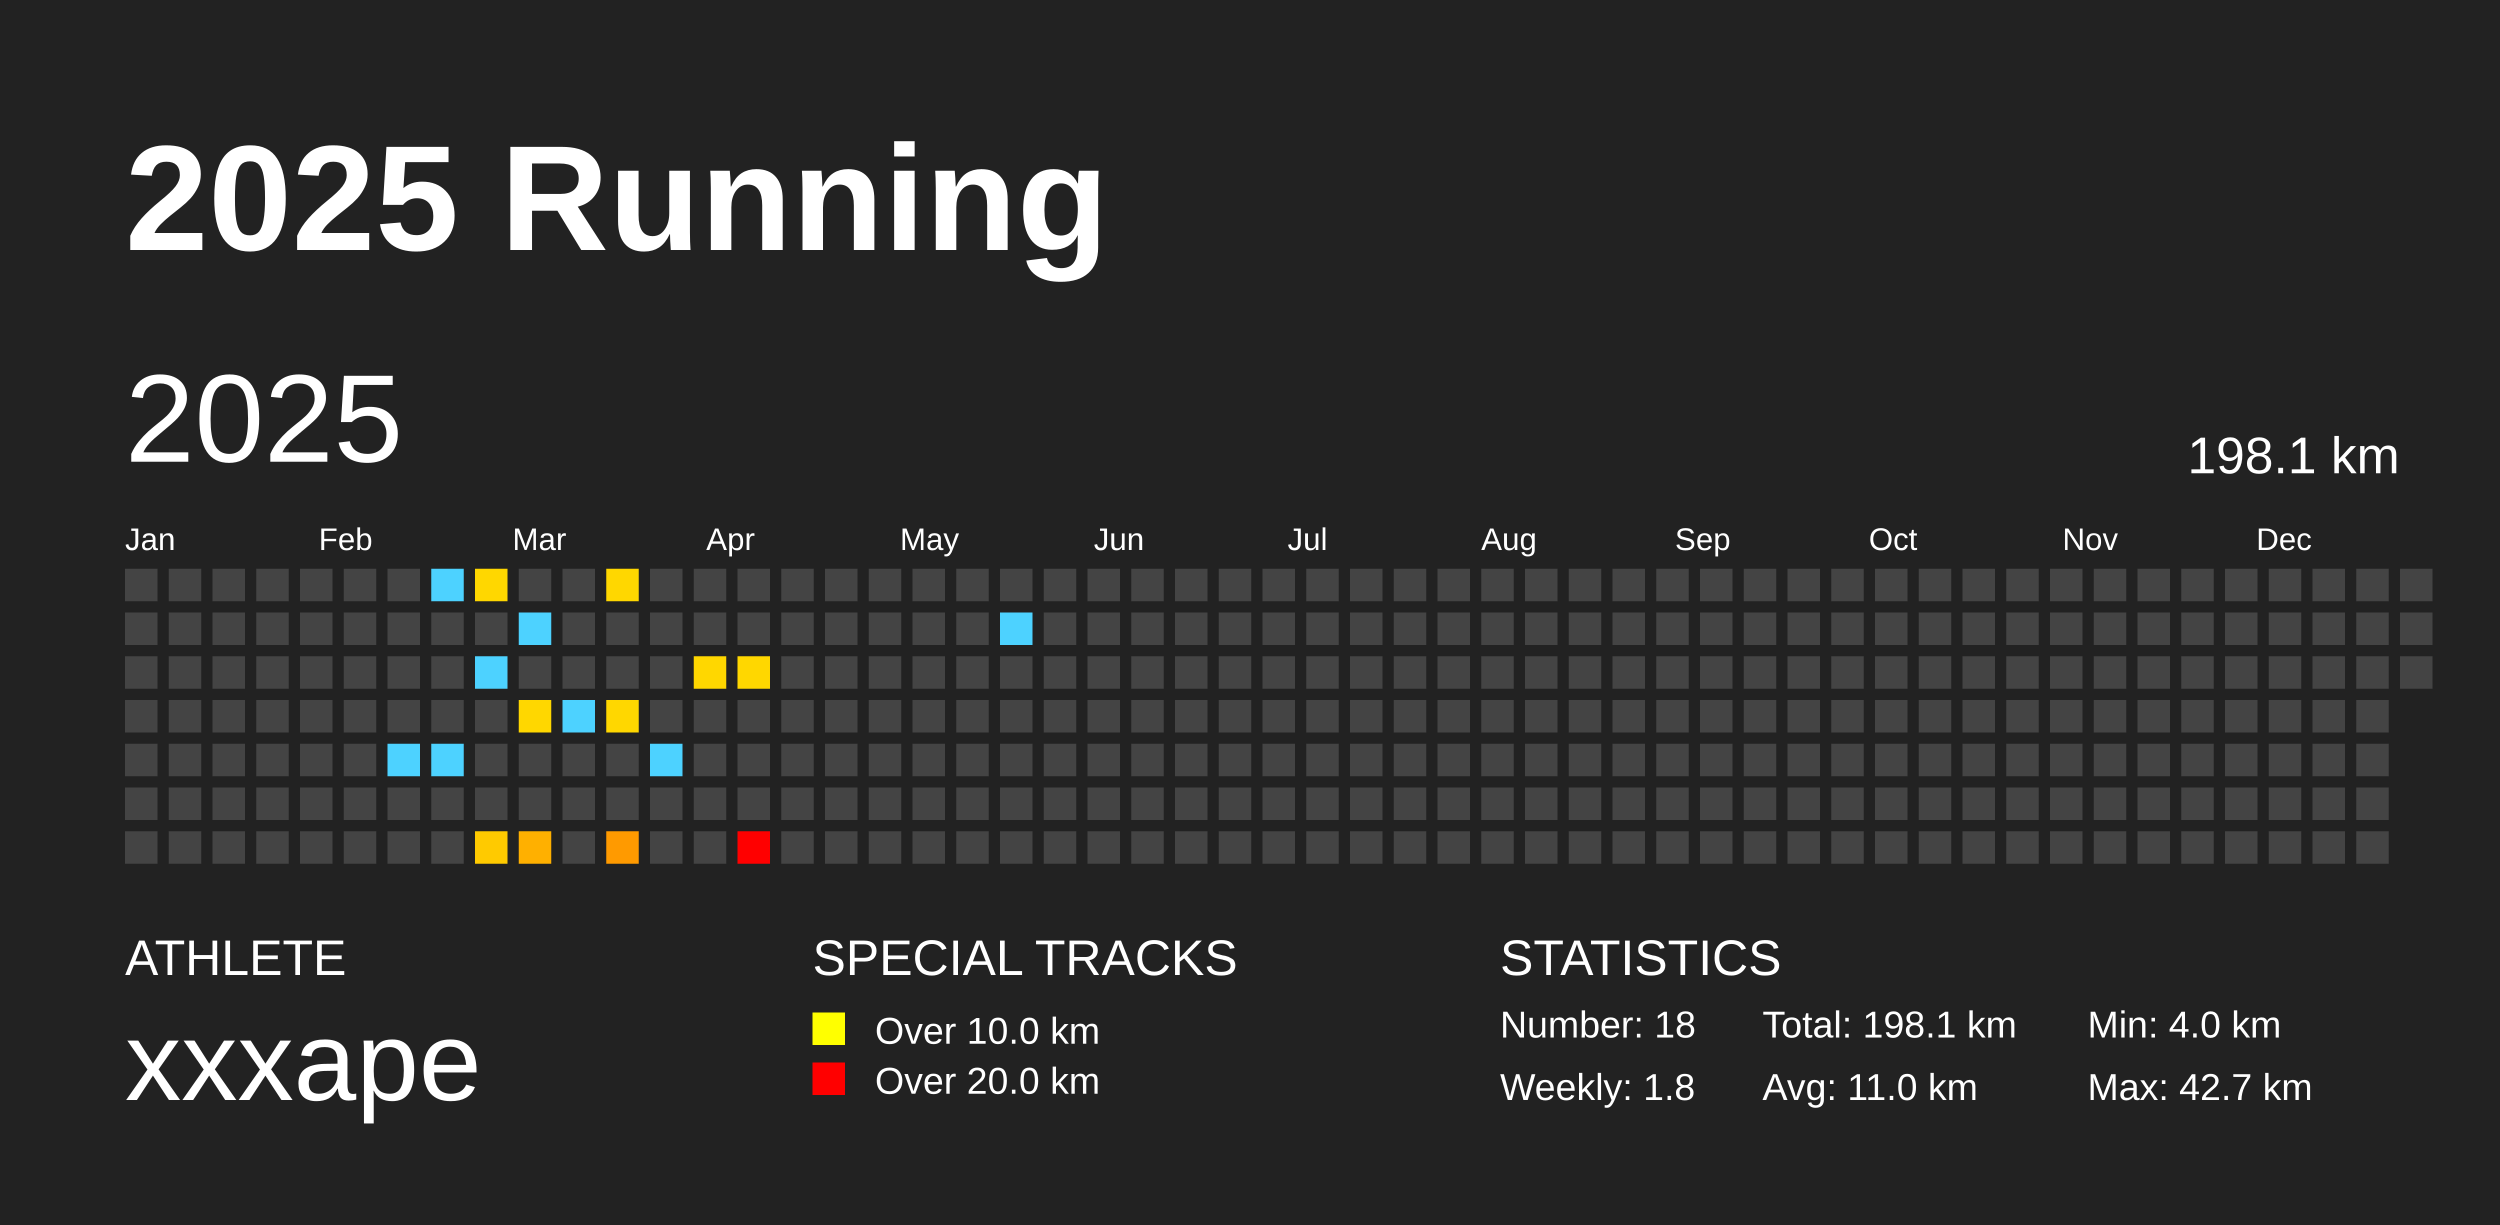
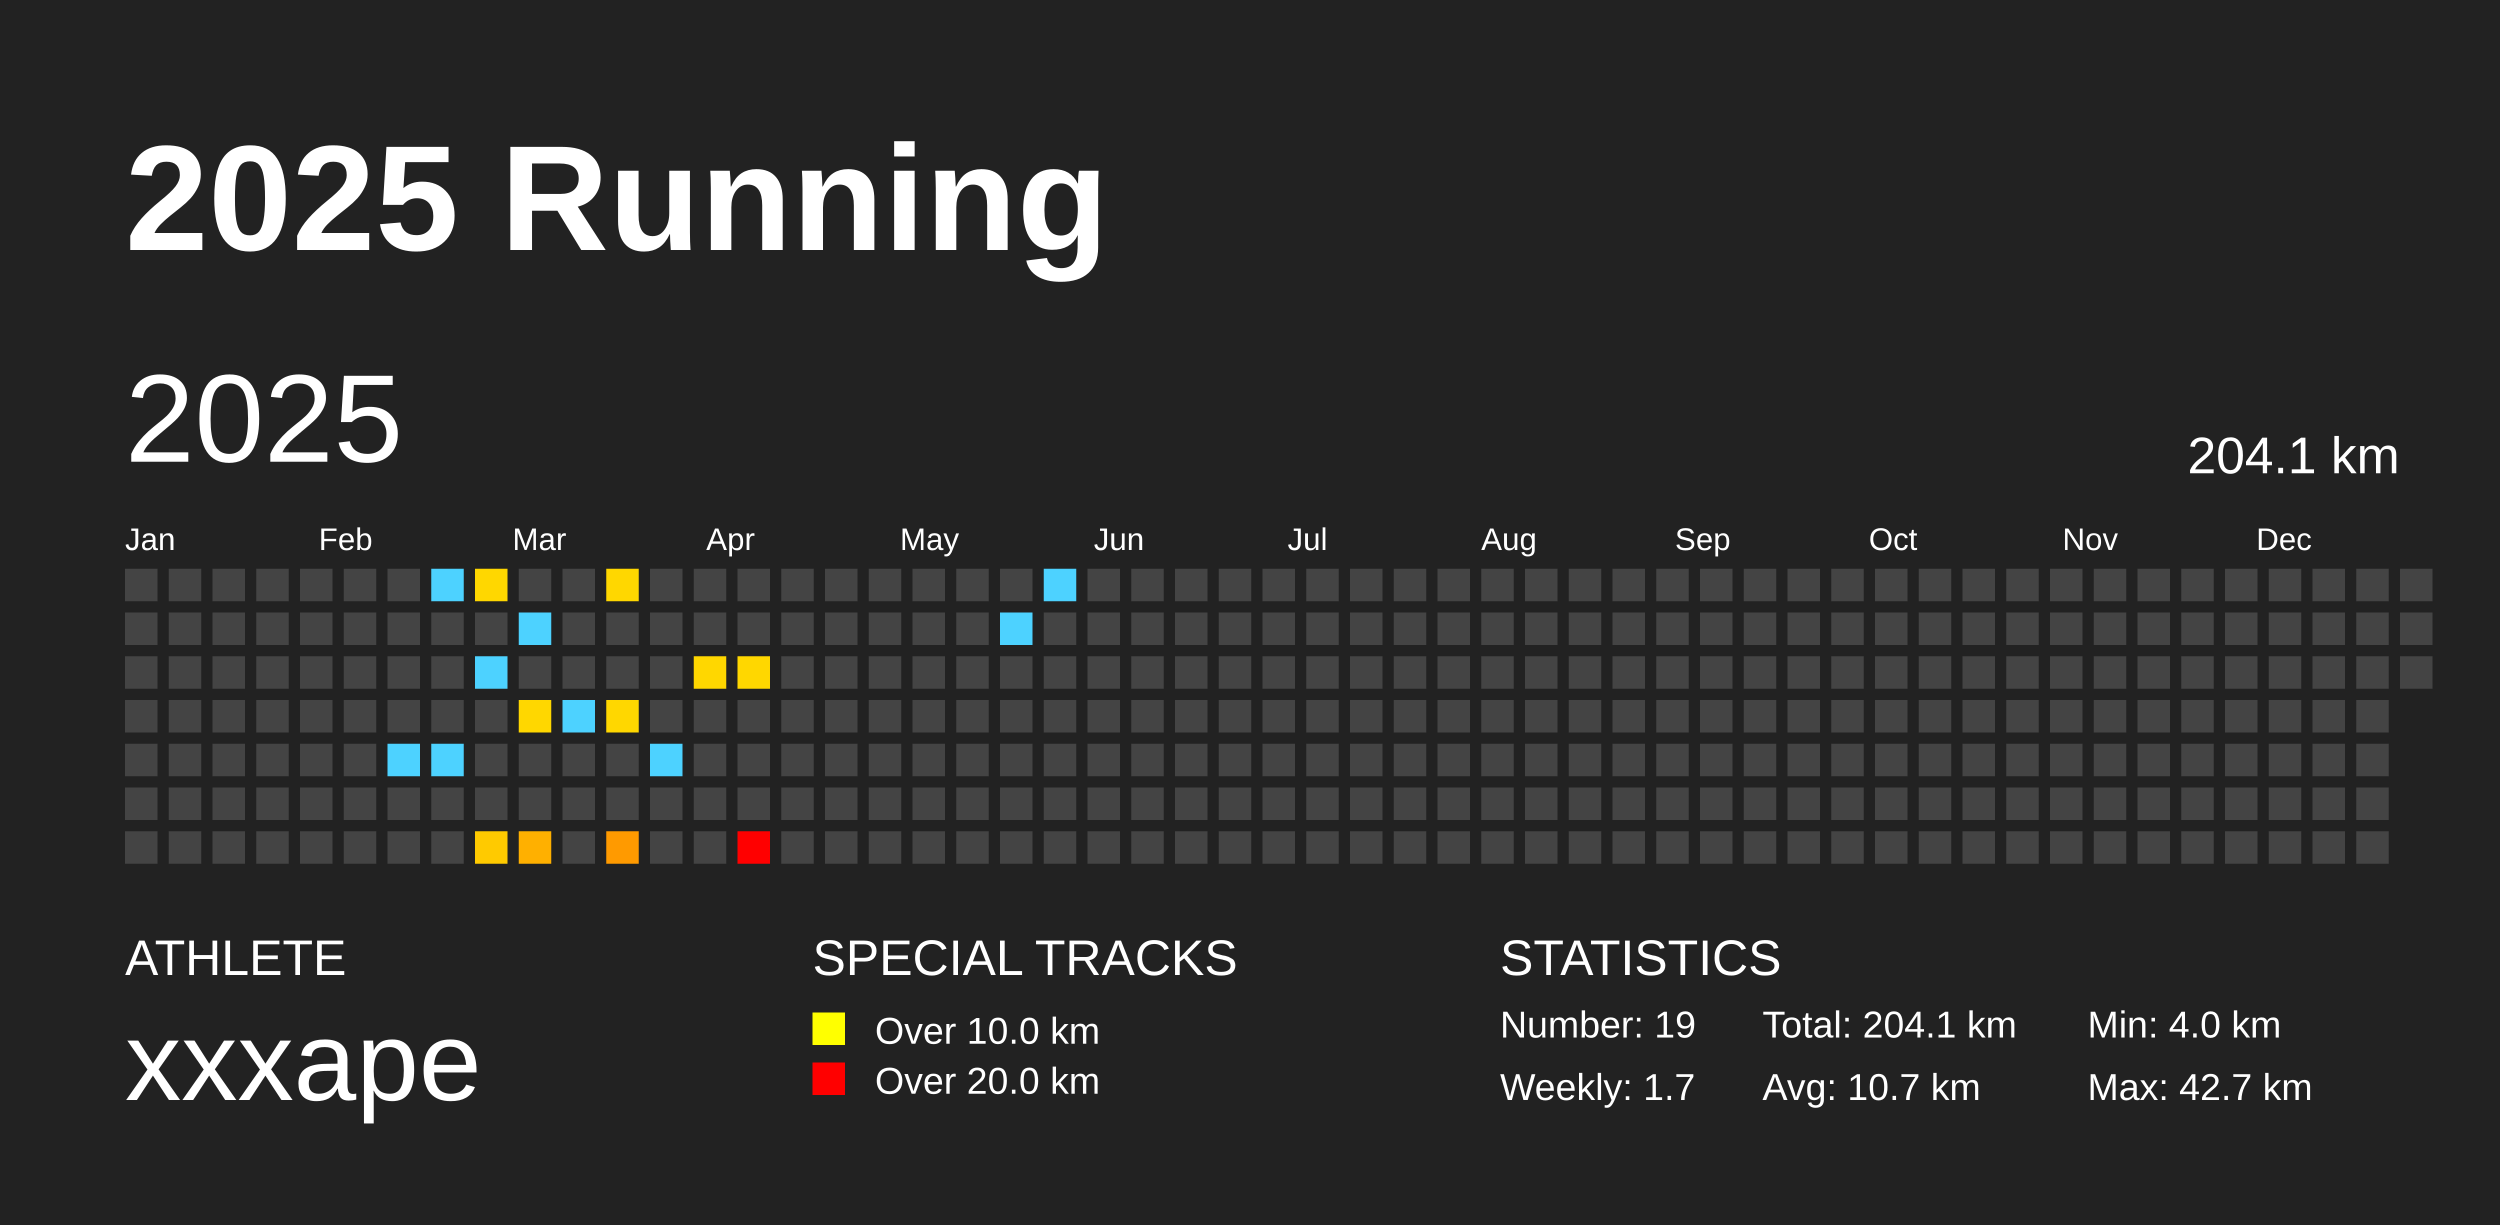
<svg xmlns="http://www.w3.org/2000/svg" baseProfile="full" height="98mm" version="1.1" viewBox="0,0,200,98" width="200mm">
  <defs />
  <rect fill="#222222" height="98" width="200" x="0" y="0" />
  <text fill="#FFFFFF" style="font-size:12px; font-family:Arial; font-weight:bold;" x="10" y="20">2025 Running</text>
  <text fill="#FFFFFF" style="font-size:4px; font-family:Arial" x="10" y="78">ATHLETE</text>
  <text fill="#FFFFFF" style="font-size:9px; font-family:Arial" x="10" y="88">xxxape</text>
  <text fill="#FFFFFF" style="font-size:4px; font-family:Arial" x="65" y="78">SPECIAL TRACKS</text>
  <rect fill="yellow" height="2.6" width="2.6" x="65" y="81" />
  <text fill="#FFFFFF" style="font-size:3px; font-family:Arial" x="70" y="83.5">Over 10.0 km</text>
  <rect fill="red" height="2.6" width="2.6" x="65" y="85" />
  <text fill="#FFFFFF" style="font-size:3px; font-family:Arial" x="70" y="87.5">Over 20.0 km</text>
  <text fill="#FFFFFF" style="font-size:4px; font-family:Arial" x="120" y="78">STATISTICS</text>
-   <text fill="#FFFFFF" style="font-size:3px; font-family:Arial" x="120" y="83">Number: 18</text>
-   <text fill="#FFFFFF" style="font-size:3px; font-family:Arial" x="120" y="88">Weekly: 1.8</text>
-   <text fill="#FFFFFF" style="font-size:3px; font-family:Arial" x="141" y="83">Total: 198.1 km</text>
-   <text fill="#FFFFFF" style="font-size:3px; font-family:Arial" x="141" y="88">Avg: 11.0 km</text>
+   <text fill="#FFFFFF" style="font-size:3px; font-family:Arial" x="120" y="83">Number: 19</text>
+   <text fill="#FFFFFF" style="font-size:3px; font-family:Arial" x="120" y="88">Weekly: 1.7</text>
+   <text fill="#FFFFFF" style="font-size:3px; font-family:Arial" x="141" y="83">Total: 204.1 km</text>
+   <text fill="#FFFFFF" style="font-size:3px; font-family:Arial" x="141" y="88">Avg: 10.7 km</text>
  <text fill="#FFFFFF" style="font-size:3px; font-family:Arial" x="167" y="83">Min: 4.0 km</text>
  <text fill="#FFFFFF" style="font-size:3px; font-family:Arial" x="167" y="88">Max: 42.7 km</text>
  <text dominant-baseline="hanging" fill="#FFFFFF" style="font-size:10.0px; font-family:Arial;" x="10" y="30">2025</text>
-   <text dominant-baseline="hanging" fill="#FFFFFF" style="font-size:4.125px; font-family:Arial;" x="175" y="35">198.1 km</text>
+   <text dominant-baseline="hanging" fill="#FFFFFF" style="font-size:4.125px; font-family:Arial;" x="175" y="35">204.1 km</text>
  <text fill="#FFFFFF" style="font-size:2.5px; font-family:Arial" x="10.0" y="44">Jan</text>
  <text fill="#FFFFFF" style="font-size:2.5px; font-family:Arial" x="25.5" y="44">Feb</text>
  <text fill="#FFFFFF" style="font-size:2.5px; font-family:Arial" x="41.0" y="44">Mar</text>
  <text fill="#FFFFFF" style="font-size:2.5px; font-family:Arial" x="56.5" y="44">Apr</text>
  <text fill="#FFFFFF" style="font-size:2.5px; font-family:Arial" x="72.0" y="44">May</text>
  <text fill="#FFFFFF" style="font-size:2.5px; font-family:Arial" x="87.5" y="44">Jun</text>
  <text fill="#FFFFFF" style="font-size:2.5px; font-family:Arial" x="103.0" y="44">Jul</text>
  <text fill="#FFFFFF" style="font-size:2.5px; font-family:Arial" x="118.5" y="44">Aug</text>
  <text fill="#FFFFFF" style="font-size:2.5px; font-family:Arial" x="134.0" y="44">Sep</text>
  <text fill="#FFFFFF" style="font-size:2.5px; font-family:Arial" x="149.5" y="44">Oct</text>
  <text fill="#FFFFFF" style="font-size:2.5px; font-family:Arial" x="165.0" y="44">Nov</text>
  <text fill="#FFFFFF" style="font-size:2.5px; font-family:Arial" x="180.5" y="44">Dec</text>
  <rect fill="#444444" height="2.6" width="2.6" x="10.0" y="45.5" />
  <rect fill="#444444" height="2.6" width="2.6" x="10.0" y="49.0" />
  <rect fill="#444444" height="2.6" width="2.6" x="10.0" y="52.5" />
  <rect fill="#444444" height="2.6" width="2.6" x="10.0" y="56.0" />
  <rect fill="#444444" height="2.6" width="2.6" x="10.0" y="59.5" />
  <rect fill="#444444" height="2.6" width="2.6" x="10.0" y="63.0" />
  <rect fill="#444444" height="2.6" width="2.6" x="10.0" y="66.5" />
  <rect fill="#444444" height="2.6" width="2.6" x="13.5" y="45.5" />
  <rect fill="#444444" height="2.6" width="2.6" x="13.5" y="49.0" />
  <rect fill="#444444" height="2.6" width="2.6" x="13.5" y="52.5" />
  <rect fill="#444444" height="2.6" width="2.6" x="13.5" y="56.0" />
  <rect fill="#444444" height="2.6" width="2.6" x="13.5" y="59.5" />
  <rect fill="#444444" height="2.6" width="2.6" x="13.5" y="63.0" />
  <rect fill="#444444" height="2.6" width="2.6" x="13.5" y="66.5" />
  <rect fill="#444444" height="2.6" width="2.6" x="17.0" y="45.5" />
  <rect fill="#444444" height="2.6" width="2.6" x="17.0" y="49.0" />
  <rect fill="#444444" height="2.6" width="2.6" x="17.0" y="52.5" />
  <rect fill="#444444" height="2.6" width="2.6" x="17.0" y="56.0" />
  <rect fill="#444444" height="2.6" width="2.6" x="17.0" y="59.5" />
  <rect fill="#444444" height="2.6" width="2.6" x="17.0" y="63.0" />
  <rect fill="#444444" height="2.6" width="2.6" x="17.0" y="66.5" />
  <rect fill="#444444" height="2.6" width="2.6" x="20.5" y="45.5" />
  <rect fill="#444444" height="2.6" width="2.6" x="20.5" y="49.0" />
  <rect fill="#444444" height="2.6" width="2.6" x="20.5" y="52.5" />
  <rect fill="#444444" height="2.6" width="2.6" x="20.5" y="56.0" />
  <rect fill="#444444" height="2.6" width="2.6" x="20.5" y="59.5" />
  <rect fill="#444444" height="2.6" width="2.6" x="20.5" y="63.0" />
  <rect fill="#444444" height="2.6" width="2.6" x="20.5" y="66.5" />
  <rect fill="#444444" height="2.6" width="2.6" x="24.0" y="45.5" />
  <rect fill="#444444" height="2.6" width="2.6" x="24.0" y="49.0" />
  <rect fill="#444444" height="2.6" width="2.6" x="24.0" y="52.5" />
  <rect fill="#444444" height="2.6" width="2.6" x="24.0" y="56.0" />
  <rect fill="#444444" height="2.6" width="2.6" x="24.0" y="59.5" />
  <rect fill="#444444" height="2.6" width="2.6" x="24.0" y="63.0" />
  <rect fill="#444444" height="2.6" width="2.6" x="24.0" y="66.5" />
  <rect fill="#444444" height="2.6" width="2.6" x="27.5" y="45.5" />
  <rect fill="#444444" height="2.6" width="2.6" x="27.5" y="49.0" />
  <rect fill="#444444" height="2.6" width="2.6" x="27.5" y="52.5" />
  <rect fill="#444444" height="2.6" width="2.6" x="27.5" y="56.0" />
  <rect fill="#444444" height="2.6" width="2.6" x="27.5" y="59.5" />
  <rect fill="#444444" height="2.6" width="2.6" x="27.5" y="63.0" />
  <rect fill="#444444" height="2.6" width="2.6" x="27.5" y="66.5" />
  <rect fill="#444444" height="2.6" width="2.6" x="31.0" y="45.5" />
  <rect fill="#444444" height="2.6" width="2.6" x="31.0" y="49.0" />
  <rect fill="#444444" height="2.6" width="2.6" x="31.0" y="52.5" />
  <rect fill="#444444" height="2.6" width="2.6" x="31.0" y="56.0" />
  <rect fill="#4dd2ff" height="2.6" width="2.6" x="31.0" y="59.5" />
  <rect fill="#444444" height="2.6" width="2.6" x="31.0" y="63.0" />
  <rect fill="#444444" height="2.6" width="2.6" x="31.0" y="66.5" />
  <rect fill="#4dd2ff" height="2.6" width="2.6" x="34.5" y="45.5" />
  <rect fill="#444444" height="2.6" width="2.6" x="34.5" y="49.0" />
  <rect fill="#444444" height="2.6" width="2.6" x="34.5" y="52.5" />
  <rect fill="#444444" height="2.6" width="2.6" x="34.5" y="56.0" />
  <rect fill="#4dd2ff" height="2.6" width="2.6" x="34.5" y="59.5" />
  <rect fill="#444444" height="2.6" width="2.6" x="34.5" y="63.0" />
  <rect fill="#444444" height="2.6" width="2.6" x="34.5" y="66.5" />
  <rect fill="#ffd700" height="2.6" width="2.6" x="38.0" y="45.5" />
  <rect fill="#444444" height="2.6" width="2.6" x="38.0" y="49.0" />
  <rect fill="#4dd2ff" height="2.6" width="2.6" x="38.0" y="52.5" />
  <rect fill="#444444" height="2.6" width="2.6" x="38.0" y="56.0" />
  <rect fill="#444444" height="2.6" width="2.6" x="38.0" y="59.5" />
  <rect fill="#444444" height="2.6" width="2.6" x="38.0" y="63.0" />
  <rect fill="#ffca00" height="2.6" width="2.6" x="38.0" y="66.5" />
  <rect fill="#444444" height="2.6" width="2.6" x="41.5" y="45.5" />
  <rect fill="#4dd2ff" height="2.6" width="2.6" x="41.5" y="49.0" />
  <rect fill="#444444" height="2.6" width="2.6" x="41.5" y="52.5" />
  <rect fill="#ffd700" height="2.6" width="2.6" x="41.5" y="56.0" />
  <rect fill="#444444" height="2.6" width="2.6" x="41.5" y="59.5" />
  <rect fill="#444444" height="2.6" width="2.6" x="41.5" y="63.0" />
  <rect fill="#ffb000" height="2.6" width="2.6" x="41.5" y="66.5" />
  <rect fill="#444444" height="2.6" width="2.6" x="45.0" y="45.5" />
  <rect fill="#444444" height="2.6" width="2.6" x="45.0" y="49.0" />
  <rect fill="#444444" height="2.6" width="2.6" x="45.0" y="52.5" />
  <rect fill="#4dd2ff" height="2.6" width="2.6" x="45.0" y="56.0" />
  <rect fill="#444444" height="2.6" width="2.6" x="45.0" y="59.5" />
  <rect fill="#444444" height="2.6" width="2.6" x="45.0" y="63.0" />
  <rect fill="#444444" height="2.6" width="2.6" x="45.0" y="66.5" />
  <rect fill="#ffd700" height="2.6" width="2.6" x="48.5" y="45.5" />
  <rect fill="#444444" height="2.6" width="2.6" x="48.5" y="49.0" />
  <rect fill="#444444" height="2.6" width="2.6" x="48.5" y="52.5" />
  <rect fill="#ffd700" height="2.6" width="2.6" x="48.5" y="56.0" />
  <rect fill="#444444" height="2.6" width="2.6" x="48.5" y="59.5" />
  <rect fill="#444444" height="2.6" width="2.6" x="48.5" y="63.0" />
  <rect fill="#ff9a00" height="2.6" width="2.6" x="48.5" y="66.5" />
  <rect fill="#444444" height="2.6" width="2.6" x="52.0" y="45.5" />
  <rect fill="#444444" height="2.6" width="2.6" x="52.0" y="49.0" />
  <rect fill="#444444" height="2.6" width="2.6" x="52.0" y="52.5" />
  <rect fill="#444444" height="2.6" width="2.6" x="52.0" y="56.0" />
  <rect fill="#4dd2ff" height="2.6" width="2.6" x="52.0" y="59.5" />
  <rect fill="#444444" height="2.6" width="2.6" x="52.0" y="63.0" />
  <rect fill="#444444" height="2.6" width="2.6" x="52.0" y="66.5" />
  <rect fill="#444444" height="2.6" width="2.6" x="55.5" y="45.5" />
  <rect fill="#444444" height="2.6" width="2.6" x="55.5" y="49.0" />
  <rect fill="#ffd700" height="2.6" width="2.6" x="55.5" y="52.5" />
  <rect fill="#444444" height="2.6" width="2.6" x="55.5" y="56.0" />
  <rect fill="#444444" height="2.6" width="2.6" x="55.5" y="59.5" />
  <rect fill="#444444" height="2.6" width="2.6" x="55.5" y="63.0" />
  <rect fill="#444444" height="2.6" width="2.6" x="55.5" y="66.5" />
  <rect fill="#444444" height="2.6" width="2.6" x="59.0" y="45.5" />
  <rect fill="#444444" height="2.6" width="2.6" x="59.0" y="49.0" />
  <rect fill="#ffd700" height="2.6" width="2.6" x="59.0" y="52.5" />
  <rect fill="#444444" height="2.6" width="2.6" x="59.0" y="56.0" />
  <rect fill="#444444" height="2.6" width="2.6" x="59.0" y="59.5" />
  <rect fill="#444444" height="2.6" width="2.6" x="59.0" y="63.0" />
  <rect fill="red" height="2.6" width="2.6" x="59.0" y="66.5" />
  <rect fill="#444444" height="2.6" width="2.6" x="62.5" y="45.5" />
  <rect fill="#444444" height="2.6" width="2.6" x="62.5" y="49.0" />
  <rect fill="#444444" height="2.6" width="2.6" x="62.5" y="52.5" />
  <rect fill="#444444" height="2.6" width="2.6" x="62.5" y="56.0" />
  <rect fill="#444444" height="2.6" width="2.6" x="62.5" y="59.5" />
  <rect fill="#444444" height="2.6" width="2.6" x="62.5" y="63.0" />
  <rect fill="#444444" height="2.6" width="2.6" x="62.5" y="66.5" />
  <rect fill="#444444" height="2.6" width="2.6" x="66.0" y="45.5" />
  <rect fill="#444444" height="2.6" width="2.6" x="66.0" y="49.0" />
  <rect fill="#444444" height="2.6" width="2.6" x="66.0" y="52.5" />
  <rect fill="#444444" height="2.6" width="2.6" x="66.0" y="56.0" />
  <rect fill="#444444" height="2.6" width="2.6" x="66.0" y="59.5" />
  <rect fill="#444444" height="2.6" width="2.6" x="66.0" y="63.0" />
  <rect fill="#444444" height="2.6" width="2.6" x="66.0" y="66.5" />
  <rect fill="#444444" height="2.6" width="2.6" x="69.5" y="45.5" />
  <rect fill="#444444" height="2.6" width="2.6" x="69.5" y="49.0" />
  <rect fill="#444444" height="2.6" width="2.6" x="69.5" y="52.5" />
  <rect fill="#444444" height="2.6" width="2.6" x="69.5" y="56.0" />
  <rect fill="#444444" height="2.6" width="2.6" x="69.5" y="59.5" />
  <rect fill="#444444" height="2.6" width="2.6" x="69.5" y="63.0" />
  <rect fill="#444444" height="2.6" width="2.6" x="69.5" y="66.5" />
  <rect fill="#444444" height="2.6" width="2.6" x="73.0" y="45.5" />
  <rect fill="#444444" height="2.6" width="2.6" x="73.0" y="49.0" />
  <rect fill="#444444" height="2.6" width="2.6" x="73.0" y="52.5" />
  <rect fill="#444444" height="2.6" width="2.6" x="73.0" y="56.0" />
  <rect fill="#444444" height="2.6" width="2.6" x="73.0" y="59.5" />
  <rect fill="#444444" height="2.6" width="2.6" x="73.0" y="63.0" />
  <rect fill="#444444" height="2.6" width="2.6" x="73.0" y="66.5" />
  <rect fill="#444444" height="2.6" width="2.6" x="76.5" y="45.5" />
  <rect fill="#444444" height="2.6" width="2.6" x="76.5" y="49.0" />
  <rect fill="#444444" height="2.6" width="2.6" x="76.5" y="52.5" />
  <rect fill="#444444" height="2.6" width="2.6" x="76.5" y="56.0" />
  <rect fill="#444444" height="2.6" width="2.6" x="76.5" y="59.5" />
  <rect fill="#444444" height="2.6" width="2.6" x="76.5" y="63.0" />
  <rect fill="#444444" height="2.6" width="2.6" x="76.5" y="66.5" />
  <rect fill="#444444" height="2.6" width="2.6" x="80.0" y="45.5" />
  <rect fill="#4dd2ff" height="2.6" width="2.6" x="80.0" y="49.0" />
  <rect fill="#444444" height="2.6" width="2.6" x="80.0" y="52.5" />
  <rect fill="#444444" height="2.6" width="2.6" x="80.0" y="56.0" />
  <rect fill="#444444" height="2.6" width="2.6" x="80.0" y="59.5" />
  <rect fill="#444444" height="2.6" width="2.6" x="80.0" y="63.0" />
  <rect fill="#444444" height="2.6" width="2.6" x="80.0" y="66.5" />
-   <rect fill="#444444" height="2.6" width="2.6" x="83.5" y="45.5" />
+   <rect fill="#4dd2ff" height="2.6" width="2.6" x="83.5" y="45.5" />
  <rect fill="#444444" height="2.6" width="2.6" x="83.5" y="49.0" />
  <rect fill="#444444" height="2.6" width="2.6" x="83.5" y="52.5" />
  <rect fill="#444444" height="2.6" width="2.6" x="83.5" y="56.0" />
  <rect fill="#444444" height="2.6" width="2.6" x="83.5" y="59.5" />
  <rect fill="#444444" height="2.6" width="2.6" x="83.5" y="63.0" />
  <rect fill="#444444" height="2.6" width="2.6" x="83.5" y="66.5" />
  <rect fill="#444444" height="2.6" width="2.6" x="87.0" y="45.5" />
  <rect fill="#444444" height="2.6" width="2.6" x="87.0" y="49.0" />
  <rect fill="#444444" height="2.6" width="2.6" x="87.0" y="52.5" />
  <rect fill="#444444" height="2.6" width="2.6" x="87.0" y="56.0" />
  <rect fill="#444444" height="2.6" width="2.6" x="87.0" y="59.5" />
  <rect fill="#444444" height="2.6" width="2.6" x="87.0" y="63.0" />
  <rect fill="#444444" height="2.6" width="2.6" x="87.0" y="66.5" />
  <rect fill="#444444" height="2.6" width="2.6" x="90.5" y="45.5" />
  <rect fill="#444444" height="2.6" width="2.6" x="90.5" y="49.0" />
  <rect fill="#444444" height="2.6" width="2.6" x="90.5" y="52.5" />
  <rect fill="#444444" height="2.6" width="2.6" x="90.5" y="56.0" />
  <rect fill="#444444" height="2.6" width="2.6" x="90.5" y="59.5" />
  <rect fill="#444444" height="2.6" width="2.6" x="90.5" y="63.0" />
  <rect fill="#444444" height="2.6" width="2.6" x="90.5" y="66.5" />
  <rect fill="#444444" height="2.6" width="2.6" x="94.0" y="45.5" />
  <rect fill="#444444" height="2.6" width="2.6" x="94.0" y="49.0" />
  <rect fill="#444444" height="2.6" width="2.6" x="94.0" y="52.5" />
  <rect fill="#444444" height="2.6" width="2.6" x="94.0" y="56.0" />
  <rect fill="#444444" height="2.6" width="2.6" x="94.0" y="59.5" />
  <rect fill="#444444" height="2.6" width="2.6" x="94.0" y="63.0" />
  <rect fill="#444444" height="2.6" width="2.6" x="94.0" y="66.5" />
  <rect fill="#444444" height="2.6" width="2.6" x="97.5" y="45.5" />
  <rect fill="#444444" height="2.6" width="2.6" x="97.5" y="49.0" />
  <rect fill="#444444" height="2.6" width="2.6" x="97.5" y="52.5" />
  <rect fill="#444444" height="2.6" width="2.6" x="97.5" y="56.0" />
  <rect fill="#444444" height="2.6" width="2.6" x="97.5" y="59.5" />
  <rect fill="#444444" height="2.6" width="2.6" x="97.5" y="63.0" />
  <rect fill="#444444" height="2.6" width="2.6" x="97.5" y="66.5" />
  <rect fill="#444444" height="2.6" width="2.6" x="101.0" y="45.5" />
  <rect fill="#444444" height="2.6" width="2.6" x="101.0" y="49.0" />
  <rect fill="#444444" height="2.6" width="2.6" x="101.0" y="52.5" />
  <rect fill="#444444" height="2.6" width="2.6" x="101.0" y="56.0" />
  <rect fill="#444444" height="2.6" width="2.6" x="101.0" y="59.5" />
  <rect fill="#444444" height="2.6" width="2.6" x="101.0" y="63.0" />
  <rect fill="#444444" height="2.6" width="2.6" x="101.0" y="66.5" />
  <rect fill="#444444" height="2.6" width="2.6" x="104.5" y="45.5" />
  <rect fill="#444444" height="2.6" width="2.6" x="104.5" y="49.0" />
  <rect fill="#444444" height="2.6" width="2.6" x="104.5" y="52.5" />
  <rect fill="#444444" height="2.6" width="2.6" x="104.5" y="56.0" />
  <rect fill="#444444" height="2.6" width="2.6" x="104.5" y="59.5" />
  <rect fill="#444444" height="2.6" width="2.6" x="104.5" y="63.0" />
  <rect fill="#444444" height="2.6" width="2.6" x="104.5" y="66.5" />
  <rect fill="#444444" height="2.6" width="2.6" x="108.0" y="45.5" />
  <rect fill="#444444" height="2.6" width="2.6" x="108.0" y="49.0" />
  <rect fill="#444444" height="2.6" width="2.6" x="108.0" y="52.5" />
  <rect fill="#444444" height="2.6" width="2.6" x="108.0" y="56.0" />
  <rect fill="#444444" height="2.6" width="2.6" x="108.0" y="59.5" />
  <rect fill="#444444" height="2.6" width="2.6" x="108.0" y="63.0" />
  <rect fill="#444444" height="2.6" width="2.6" x="108.0" y="66.5" />
  <rect fill="#444444" height="2.6" width="2.6" x="111.5" y="45.5" />
  <rect fill="#444444" height="2.6" width="2.6" x="111.5" y="49.0" />
  <rect fill="#444444" height="2.6" width="2.6" x="111.5" y="52.5" />
  <rect fill="#444444" height="2.6" width="2.6" x="111.5" y="56.0" />
  <rect fill="#444444" height="2.6" width="2.6" x="111.5" y="59.5" />
  <rect fill="#444444" height="2.6" width="2.6" x="111.5" y="63.0" />
  <rect fill="#444444" height="2.6" width="2.6" x="111.5" y="66.5" />
  <rect fill="#444444" height="2.6" width="2.6" x="115.0" y="45.5" />
  <rect fill="#444444" height="2.6" width="2.6" x="115.0" y="49.0" />
  <rect fill="#444444" height="2.6" width="2.6" x="115.0" y="52.5" />
  <rect fill="#444444" height="2.6" width="2.6" x="115.0" y="56.0" />
  <rect fill="#444444" height="2.6" width="2.6" x="115.0" y="59.5" />
  <rect fill="#444444" height="2.6" width="2.6" x="115.0" y="63.0" />
  <rect fill="#444444" height="2.6" width="2.6" x="115.0" y="66.5" />
  <rect fill="#444444" height="2.6" width="2.6" x="118.5" y="45.5" />
  <rect fill="#444444" height="2.6" width="2.6" x="118.5" y="49.0" />
  <rect fill="#444444" height="2.6" width="2.6" x="118.5" y="52.5" />
  <rect fill="#444444" height="2.6" width="2.6" x="118.5" y="56.0" />
  <rect fill="#444444" height="2.6" width="2.6" x="118.5" y="59.5" />
  <rect fill="#444444" height="2.6" width="2.6" x="118.5" y="63.0" />
  <rect fill="#444444" height="2.6" width="2.6" x="118.5" y="66.5" />
  <rect fill="#444444" height="2.6" width="2.6" x="122.0" y="45.5" />
  <rect fill="#444444" height="2.6" width="2.6" x="122.0" y="49.0" />
  <rect fill="#444444" height="2.6" width="2.6" x="122.0" y="52.5" />
  <rect fill="#444444" height="2.6" width="2.6" x="122.0" y="56.0" />
  <rect fill="#444444" height="2.6" width="2.6" x="122.0" y="59.5" />
  <rect fill="#444444" height="2.6" width="2.6" x="122.0" y="63.0" />
  <rect fill="#444444" height="2.6" width="2.6" x="122.0" y="66.5" />
  <rect fill="#444444" height="2.6" width="2.6" x="125.5" y="45.5" />
  <rect fill="#444444" height="2.6" width="2.6" x="125.5" y="49.0" />
  <rect fill="#444444" height="2.6" width="2.6" x="125.5" y="52.5" />
  <rect fill="#444444" height="2.6" width="2.6" x="125.5" y="56.0" />
  <rect fill="#444444" height="2.6" width="2.6" x="125.5" y="59.5" />
  <rect fill="#444444" height="2.6" width="2.6" x="125.5" y="63.0" />
  <rect fill="#444444" height="2.6" width="2.6" x="125.5" y="66.5" />
  <rect fill="#444444" height="2.6" width="2.6" x="129.0" y="45.5" />
  <rect fill="#444444" height="2.6" width="2.6" x="129.0" y="49.0" />
  <rect fill="#444444" height="2.6" width="2.6" x="129.0" y="52.5" />
  <rect fill="#444444" height="2.6" width="2.6" x="129.0" y="56.0" />
  <rect fill="#444444" height="2.6" width="2.6" x="129.0" y="59.5" />
  <rect fill="#444444" height="2.6" width="2.6" x="129.0" y="63.0" />
  <rect fill="#444444" height="2.6" width="2.6" x="129.0" y="66.5" />
  <rect fill="#444444" height="2.6" width="2.6" x="132.5" y="45.5" />
  <rect fill="#444444" height="2.6" width="2.6" x="132.5" y="49.0" />
  <rect fill="#444444" height="2.6" width="2.6" x="132.5" y="52.5" />
  <rect fill="#444444" height="2.6" width="2.6" x="132.5" y="56.0" />
  <rect fill="#444444" height="2.6" width="2.6" x="132.5" y="59.5" />
  <rect fill="#444444" height="2.6" width="2.6" x="132.5" y="63.0" />
  <rect fill="#444444" height="2.6" width="2.6" x="132.5" y="66.5" />
  <rect fill="#444444" height="2.6" width="2.6" x="136.0" y="45.5" />
  <rect fill="#444444" height="2.6" width="2.6" x="136.0" y="49.0" />
  <rect fill="#444444" height="2.6" width="2.6" x="136.0" y="52.5" />
  <rect fill="#444444" height="2.6" width="2.6" x="136.0" y="56.0" />
  <rect fill="#444444" height="2.6" width="2.6" x="136.0" y="59.5" />
  <rect fill="#444444" height="2.6" width="2.6" x="136.0" y="63.0" />
  <rect fill="#444444" height="2.6" width="2.6" x="136.0" y="66.5" />
  <rect fill="#444444" height="2.6" width="2.6" x="139.5" y="45.5" />
  <rect fill="#444444" height="2.6" width="2.6" x="139.5" y="49.0" />
  <rect fill="#444444" height="2.6" width="2.6" x="139.5" y="52.5" />
  <rect fill="#444444" height="2.6" width="2.6" x="139.5" y="56.0" />
  <rect fill="#444444" height="2.6" width="2.6" x="139.5" y="59.5" />
  <rect fill="#444444" height="2.6" width="2.6" x="139.5" y="63.0" />
  <rect fill="#444444" height="2.6" width="2.6" x="139.5" y="66.5" />
  <rect fill="#444444" height="2.6" width="2.6" x="143.0" y="45.5" />
  <rect fill="#444444" height="2.6" width="2.6" x="143.0" y="49.0" />
  <rect fill="#444444" height="2.6" width="2.6" x="143.0" y="52.5" />
  <rect fill="#444444" height="2.6" width="2.6" x="143.0" y="56.0" />
  <rect fill="#444444" height="2.6" width="2.6" x="143.0" y="59.5" />
  <rect fill="#444444" height="2.6" width="2.6" x="143.0" y="63.0" />
  <rect fill="#444444" height="2.6" width="2.6" x="143.0" y="66.5" />
  <rect fill="#444444" height="2.6" width="2.6" x="146.5" y="45.5" />
  <rect fill="#444444" height="2.6" width="2.6" x="146.5" y="49.0" />
  <rect fill="#444444" height="2.6" width="2.6" x="146.5" y="52.5" />
  <rect fill="#444444" height="2.6" width="2.6" x="146.5" y="56.0" />
  <rect fill="#444444" height="2.6" width="2.6" x="146.5" y="59.5" />
  <rect fill="#444444" height="2.6" width="2.6" x="146.5" y="63.0" />
  <rect fill="#444444" height="2.6" width="2.6" x="146.5" y="66.5" />
  <rect fill="#444444" height="2.6" width="2.6" x="150.0" y="45.5" />
  <rect fill="#444444" height="2.6" width="2.6" x="150.0" y="49.0" />
  <rect fill="#444444" height="2.6" width="2.6" x="150.0" y="52.5" />
  <rect fill="#444444" height="2.6" width="2.6" x="150.0" y="56.0" />
  <rect fill="#444444" height="2.6" width="2.6" x="150.0" y="59.5" />
  <rect fill="#444444" height="2.6" width="2.6" x="150.0" y="63.0" />
  <rect fill="#444444" height="2.6" width="2.6" x="150.0" y="66.5" />
  <rect fill="#444444" height="2.6" width="2.6" x="153.5" y="45.5" />
  <rect fill="#444444" height="2.6" width="2.6" x="153.5" y="49.0" />
  <rect fill="#444444" height="2.6" width="2.6" x="153.5" y="52.5" />
  <rect fill="#444444" height="2.6" width="2.6" x="153.5" y="56.0" />
  <rect fill="#444444" height="2.6" width="2.6" x="153.5" y="59.5" />
  <rect fill="#444444" height="2.6" width="2.6" x="153.5" y="63.0" />
  <rect fill="#444444" height="2.6" width="2.6" x="153.5" y="66.5" />
  <rect fill="#444444" height="2.6" width="2.6" x="157.0" y="45.5" />
  <rect fill="#444444" height="2.6" width="2.6" x="157.0" y="49.0" />
  <rect fill="#444444" height="2.6" width="2.6" x="157.0" y="52.5" />
  <rect fill="#444444" height="2.6" width="2.6" x="157.0" y="56.0" />
  <rect fill="#444444" height="2.6" width="2.6" x="157.0" y="59.5" />
  <rect fill="#444444" height="2.6" width="2.6" x="157.0" y="63.0" />
  <rect fill="#444444" height="2.6" width="2.6" x="157.0" y="66.5" />
  <rect fill="#444444" height="2.6" width="2.6" x="160.5" y="45.5" />
  <rect fill="#444444" height="2.6" width="2.6" x="160.5" y="49.0" />
  <rect fill="#444444" height="2.6" width="2.6" x="160.5" y="52.5" />
  <rect fill="#444444" height="2.6" width="2.6" x="160.5" y="56.0" />
  <rect fill="#444444" height="2.6" width="2.6" x="160.5" y="59.5" />
  <rect fill="#444444" height="2.6" width="2.6" x="160.5" y="63.0" />
  <rect fill="#444444" height="2.6" width="2.6" x="160.5" y="66.5" />
  <rect fill="#444444" height="2.6" width="2.6" x="164.0" y="45.5" />
  <rect fill="#444444" height="2.6" width="2.6" x="164.0" y="49.0" />
  <rect fill="#444444" height="2.6" width="2.6" x="164.0" y="52.5" />
  <rect fill="#444444" height="2.6" width="2.6" x="164.0" y="56.0" />
  <rect fill="#444444" height="2.6" width="2.6" x="164.0" y="59.5" />
  <rect fill="#444444" height="2.6" width="2.6" x="164.0" y="63.0" />
  <rect fill="#444444" height="2.6" width="2.6" x="164.0" y="66.5" />
  <rect fill="#444444" height="2.6" width="2.6" x="167.5" y="45.5" />
  <rect fill="#444444" height="2.6" width="2.6" x="167.5" y="49.0" />
  <rect fill="#444444" height="2.6" width="2.6" x="167.5" y="52.5" />
  <rect fill="#444444" height="2.6" width="2.6" x="167.5" y="56.0" />
  <rect fill="#444444" height="2.6" width="2.6" x="167.5" y="59.5" />
  <rect fill="#444444" height="2.6" width="2.6" x="167.5" y="63.0" />
  <rect fill="#444444" height="2.6" width="2.6" x="167.5" y="66.5" />
  <rect fill="#444444" height="2.6" width="2.6" x="171.0" y="45.5" />
  <rect fill="#444444" height="2.6" width="2.6" x="171.0" y="49.0" />
  <rect fill="#444444" height="2.6" width="2.6" x="171.0" y="52.5" />
  <rect fill="#444444" height="2.6" width="2.6" x="171.0" y="56.0" />
  <rect fill="#444444" height="2.6" width="2.6" x="171.0" y="59.5" />
  <rect fill="#444444" height="2.6" width="2.6" x="171.0" y="63.0" />
  <rect fill="#444444" height="2.6" width="2.6" x="171.0" y="66.5" />
  <rect fill="#444444" height="2.6" width="2.6" x="174.5" y="45.5" />
  <rect fill="#444444" height="2.6" width="2.6" x="174.5" y="49.0" />
  <rect fill="#444444" height="2.6" width="2.6" x="174.5" y="52.5" />
  <rect fill="#444444" height="2.6" width="2.6" x="174.5" y="56.0" />
  <rect fill="#444444" height="2.6" width="2.6" x="174.5" y="59.5" />
  <rect fill="#444444" height="2.6" width="2.6" x="174.5" y="63.0" />
  <rect fill="#444444" height="2.6" width="2.6" x="174.5" y="66.5" />
  <rect fill="#444444" height="2.6" width="2.6" x="178.0" y="45.5" />
  <rect fill="#444444" height="2.6" width="2.6" x="178.0" y="49.0" />
  <rect fill="#444444" height="2.6" width="2.6" x="178.0" y="52.5" />
  <rect fill="#444444" height="2.6" width="2.6" x="178.0" y="56.0" />
  <rect fill="#444444" height="2.6" width="2.6" x="178.0" y="59.5" />
  <rect fill="#444444" height="2.6" width="2.6" x="178.0" y="63.0" />
  <rect fill="#444444" height="2.6" width="2.6" x="178.0" y="66.5" />
  <rect fill="#444444" height="2.6" width="2.6" x="181.5" y="45.5" />
  <rect fill="#444444" height="2.6" width="2.6" x="181.5" y="49.0" />
  <rect fill="#444444" height="2.6" width="2.6" x="181.5" y="52.5" />
  <rect fill="#444444" height="2.6" width="2.6" x="181.5" y="56.0" />
  <rect fill="#444444" height="2.6" width="2.6" x="181.5" y="59.5" />
  <rect fill="#444444" height="2.6" width="2.6" x="181.5" y="63.0" />
  <rect fill="#444444" height="2.6" width="2.6" x="181.5" y="66.5" />
  <rect fill="#444444" height="2.6" width="2.6" x="185.0" y="45.5" />
  <rect fill="#444444" height="2.6" width="2.6" x="185.0" y="49.0" />
  <rect fill="#444444" height="2.6" width="2.6" x="185.0" y="52.5" />
  <rect fill="#444444" height="2.6" width="2.6" x="185.0" y="56.0" />
  <rect fill="#444444" height="2.6" width="2.6" x="185.0" y="59.5" />
  <rect fill="#444444" height="2.6" width="2.6" x="185.0" y="63.0" />
  <rect fill="#444444" height="2.6" width="2.6" x="185.0" y="66.5" />
  <rect fill="#444444" height="2.6" width="2.6" x="188.5" y="45.5" />
  <rect fill="#444444" height="2.6" width="2.6" x="188.5" y="49.0" />
  <rect fill="#444444" height="2.6" width="2.6" x="188.5" y="52.5" />
  <rect fill="#444444" height="2.6" width="2.6" x="188.5" y="56.0" />
  <rect fill="#444444" height="2.6" width="2.6" x="188.5" y="59.5" />
  <rect fill="#444444" height="2.6" width="2.6" x="188.5" y="63.0" />
  <rect fill="#444444" height="2.6" width="2.6" x="188.5" y="66.5" />
  <rect fill="#444444" height="2.6" width="2.6" x="192.0" y="45.5" />
  <rect fill="#444444" height="2.6" width="2.6" x="192.0" y="49.0" />
  <rect fill="#444444" height="2.6" width="2.6" x="192.0" y="52.5" />
</svg>
